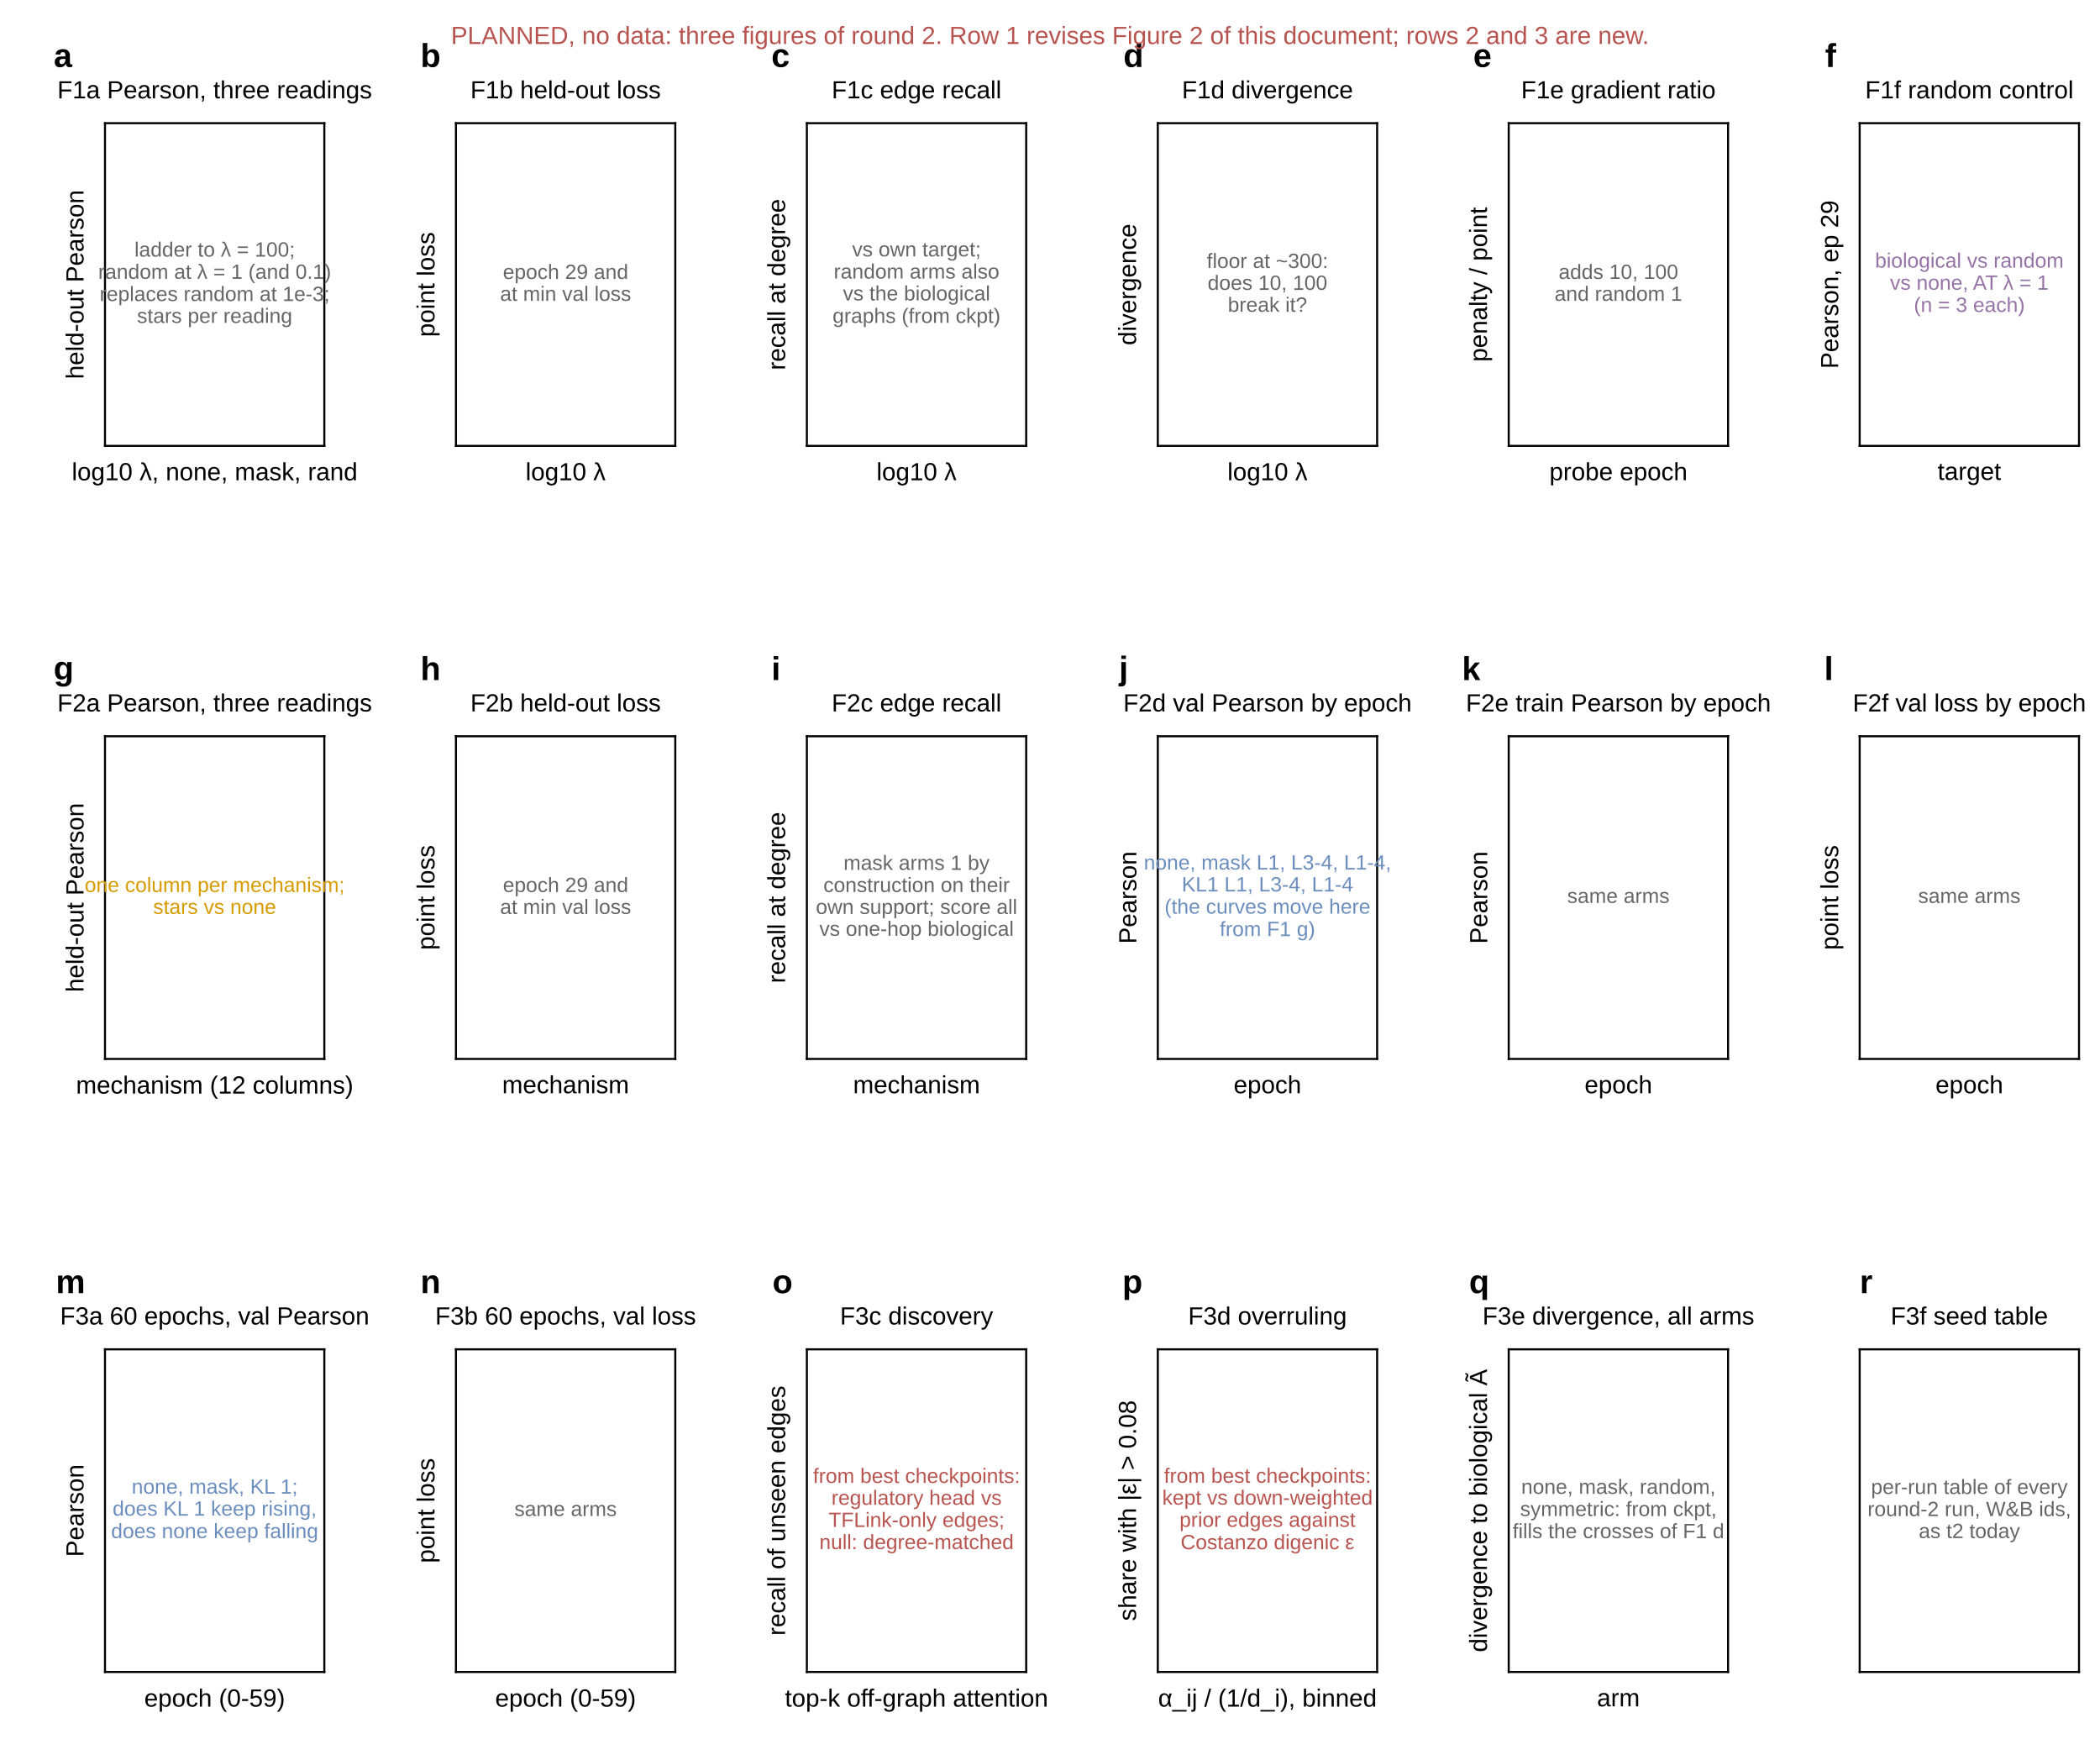
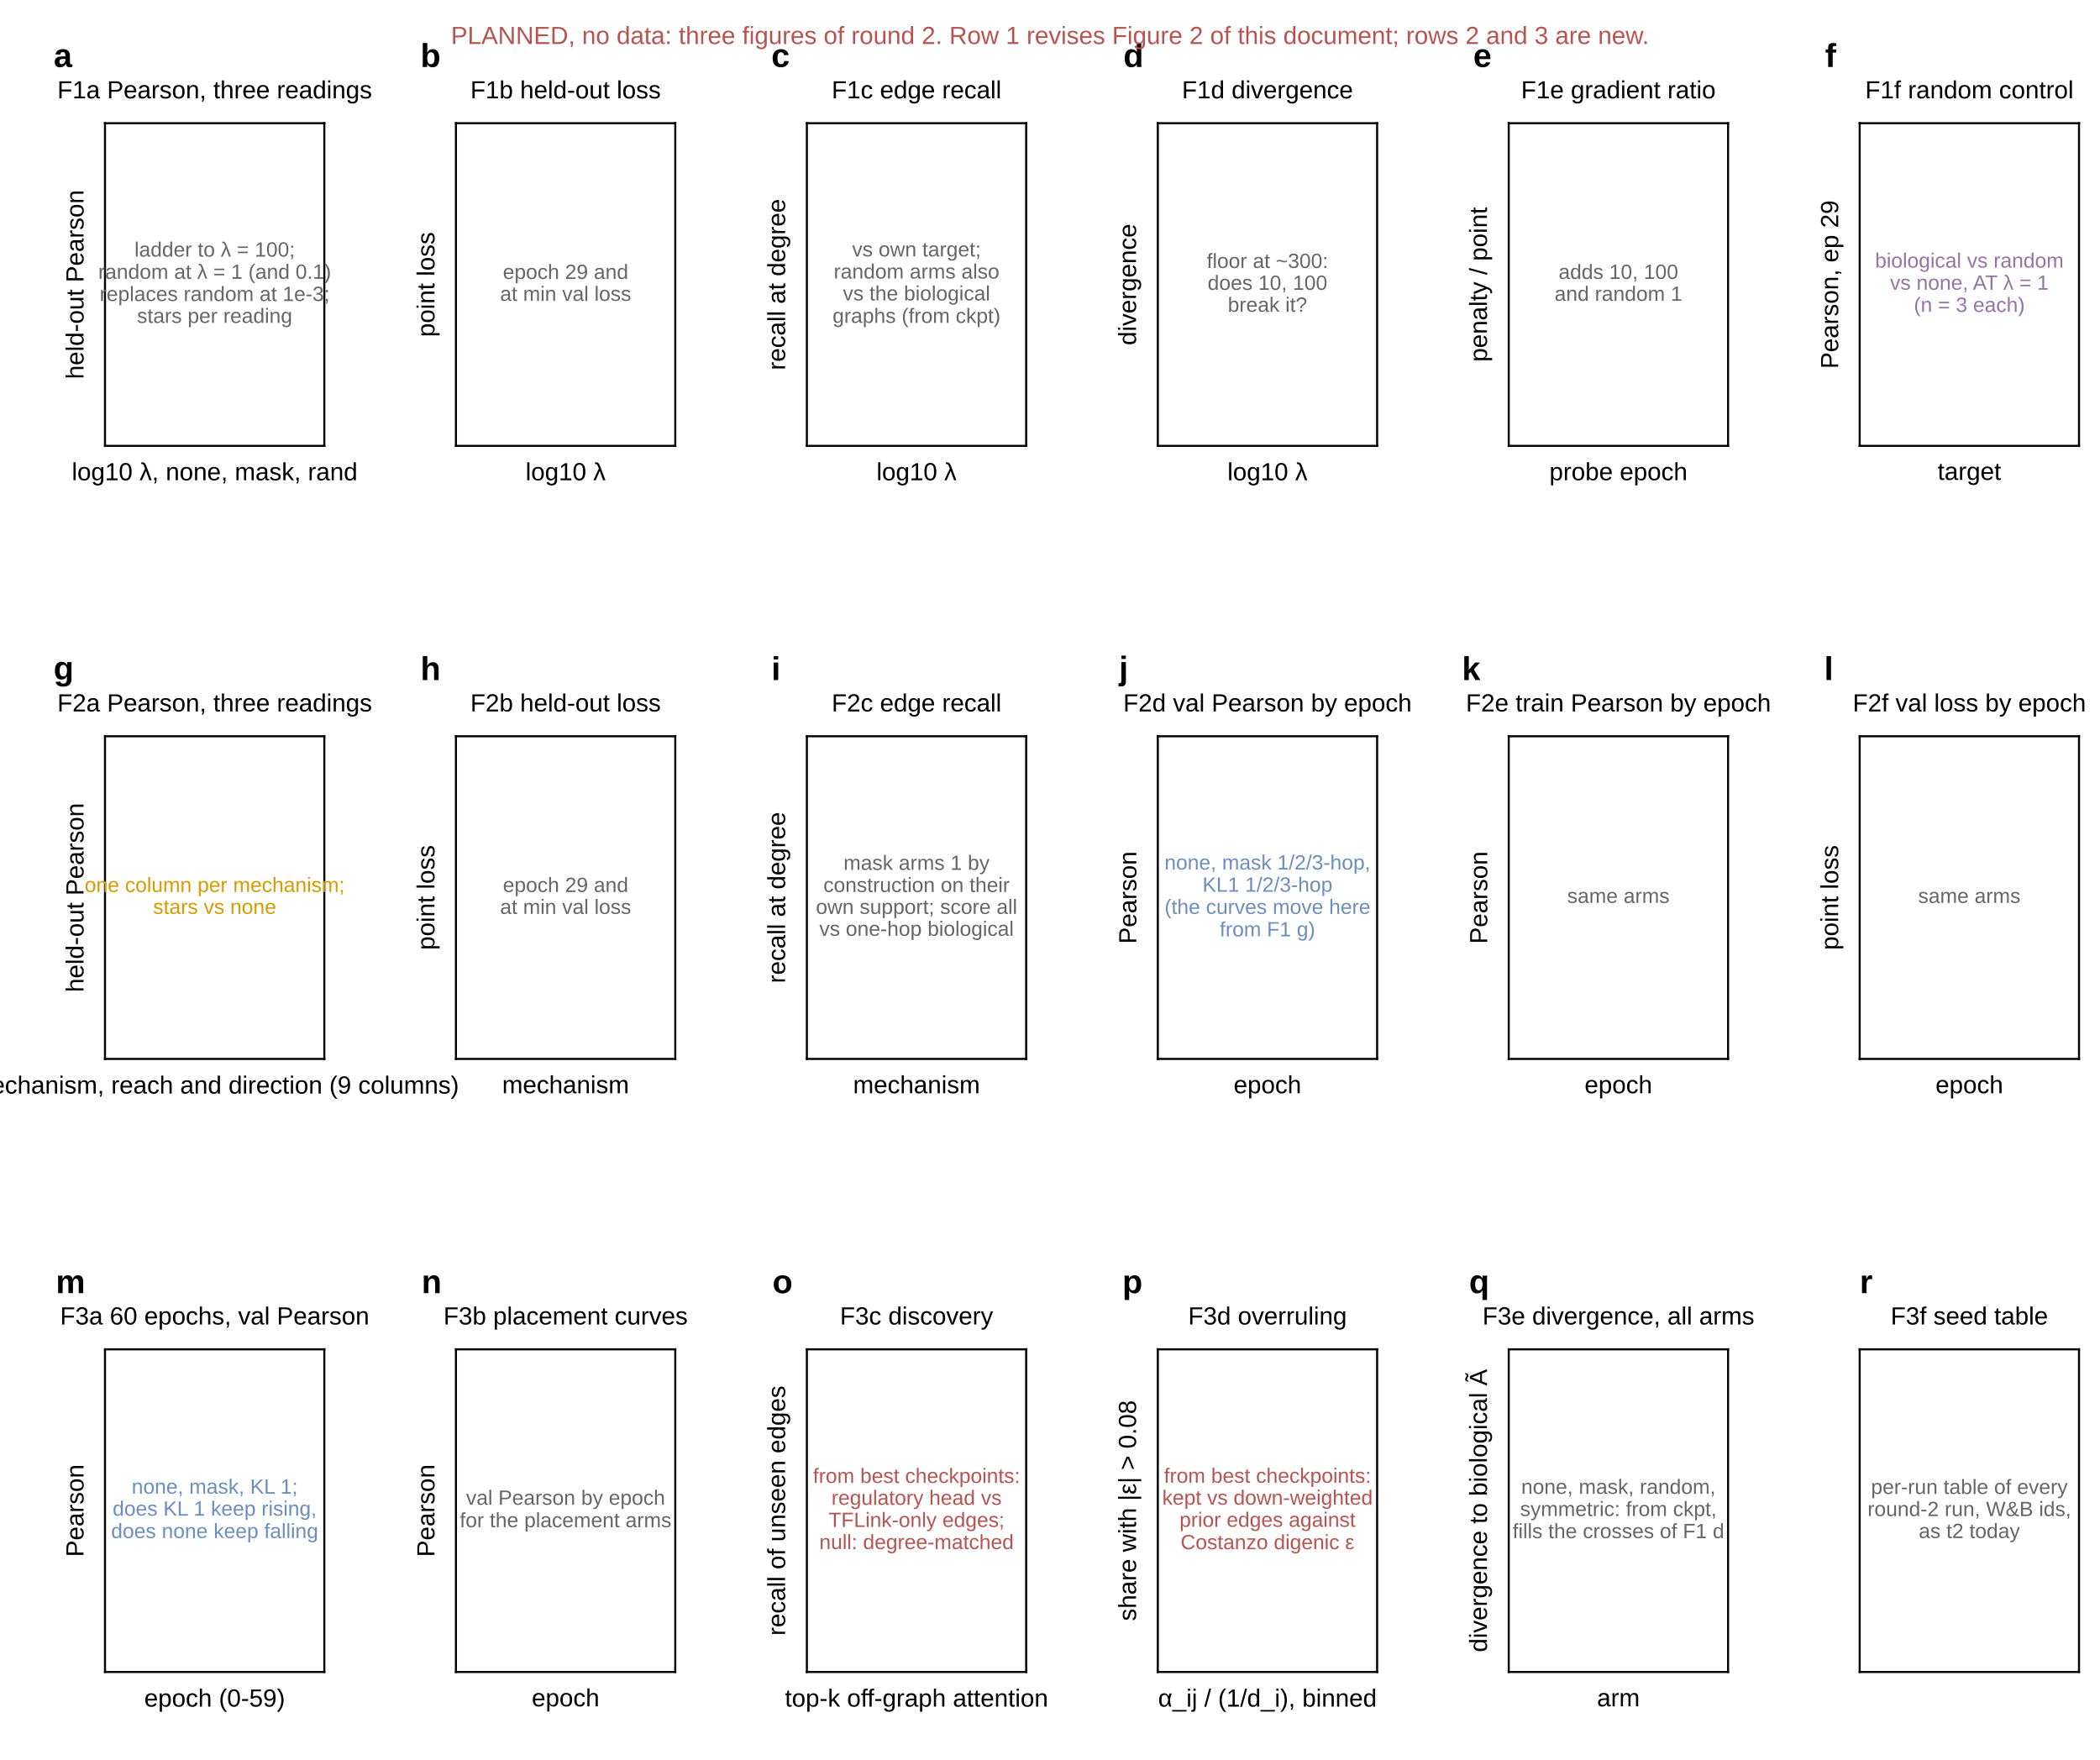
<svg xmlns="http://www.w3.org/2000/svg" width="704.724" height="590.551" viewBox="0 0 704.724 590.551" version="1.1">
  <g transform="scale(1.388889)">
    <defs>
      <style type="text/css">*{stroke-linejoin: round; stroke-linecap: butt}</style>
    </defs>
    <g id="figure_1">
      <g id="patch_1">
        <path d="M 0 425.197  L 507.402 425.197  L 507.402 0  L 0 0  z " style="fill: #ffffff" />
      </g>
      <g id="axes_1">
        <g id="patch_2">
          <path d="M 25.37 107.717  L 78.365 107.717  L 78.365 29.764  L 25.37 29.764  z " style="fill: #ffffff" />
        </g>
        <g id="matplotlib.axis_1">
          <g id="text_1">
            <text style="font-size: 6px; font-family: 'Arial'; text-anchor: middle" x="51.868" y="116.029" transform="rotate(-0 51.86772 116.029)">log10 λ, none, mask, rand</text>
          </g>
        </g>
        <g id="matplotlib.axis_2">
          <g id="text_2">
            <text style="font-size: 6px; font-family: 'Arial'; text-anchor: middle" x="20.178" y="68.74" transform="rotate(-90 20.17758 68.74016)">held-out Pearson</text>
          </g>
        </g>
        <g id="patch_3">
          <path d="M 25.37 107.717  L 25.37 29.764  " style="fill: none; stroke: #000000; stroke-width: 0.5; stroke-linejoin: miter; stroke-linecap: square" />
        </g>
        <g id="patch_4">
          <path d="M 78.365 107.717  L 78.365 29.764  " style="fill: none; stroke: #000000; stroke-width: 0.5; stroke-linejoin: miter; stroke-linecap: square" />
        </g>
        <g id="patch_5">
          <path d="M 25.37 107.717  L 78.365 107.717  " style="fill: none; stroke: #000000; stroke-width: 0.5; stroke-linejoin: miter; stroke-linecap: square" />
        </g>
        <g id="patch_6">
          <path d="M 25.37 29.764  L 78.365 29.764  " style="fill: none; stroke: #000000; stroke-width: 0.5; stroke-linejoin: miter; stroke-linecap: square" />
        </g>
        <g id="text_3">
          <text style="font-size: 5px; font-family: 'Arial'; fill: #666666" transform="translate(32.48061 61.99602)">ladder to λ = 100;</text>
          <text style="font-size: 5px; font-family: 'Arial'; fill: #666666" transform="translate(23.72904 67.35758)">random at λ = 1 (and 0.1)</text>
          <text style="font-size: 5px; font-family: 'Arial'; fill: #666666" transform="translate(24.07709 72.72242)">replaces random at 1e-3;</text>
          <text style="font-size: 5px; font-family: 'Arial'; fill: #666666" transform="translate(33.10951 78.01086)">stars per reading</text>
        </g>
        <g id="text_4">
          <g id="patch_7">
            <path d="M 12.028 18.724  L 18.396 18.724  L 18.396 9.499  L 12.028 9.499  z " style="fill: #ffffff" />
          </g>
          <text style="font-weight: 700; font-size: 8px; font-family: 'Arial'; text-anchor: start" x="12.988" y="16.185" transform="rotate(-0 12.98772 16.18503)">a</text>
        </g>
        <g id="text_5">
          <text style="font-size: 6px; font-family: 'Arial'; text-anchor: middle" x="51.868" y="23.764" transform="rotate(-0 51.86772 23.76378)">F1a  Pearson, three readings</text>
        </g>
      </g>
      <g id="axes_2">
        <g id="patch_8">
          <path d="M 110.163 107.717  L 163.158 107.717  L 163.158 29.764  L 110.163 29.764  z " style="fill: #ffffff" />
        </g>
        <g id="matplotlib.axis_3">
          <g id="text_6">
            <text style="font-size: 6px; font-family: 'Arial'; text-anchor: middle" x="136.66" y="116.029" transform="rotate(-0 136.6602 116.029)">log10 λ</text>
          </g>
        </g>
        <g id="matplotlib.axis_4">
          <g id="text_7">
            <text style="font-size: 6px; font-family: 'Arial'; text-anchor: middle" x="104.97" y="68.74" transform="rotate(-90 104.97 68.74016)">point loss</text>
          </g>
        </g>
        <g id="patch_9">
          <path d="M 110.163 107.717  L 110.163 29.764  " style="fill: none; stroke: #000000; stroke-width: 0.5; stroke-linejoin: miter; stroke-linecap: square" />
        </g>
        <g id="patch_10">
          <path d="M 163.158 107.717  L 163.158 29.764  " style="fill: none; stroke: #000000; stroke-width: 0.5; stroke-linejoin: miter; stroke-linecap: square" />
        </g>
        <g id="patch_11">
          <path d="M 110.163 107.717  L 163.158 107.717  " style="fill: none; stroke: #000000; stroke-width: 0.5; stroke-linejoin: miter; stroke-linecap: square" />
        </g>
        <g id="patch_12">
          <path d="M 110.163 29.764  L 163.158 29.764  " style="fill: none; stroke: #000000; stroke-width: 0.5; stroke-linejoin: miter; stroke-linecap: square" />
        </g>
        <g id="text_8">
          <text style="font-size: 5px; font-family: 'Arial'; fill: #666666" transform="translate(121.509 67.39594)">epoch 29 and</text>
          <text style="font-size: 5px; font-family: 'Arial'; fill: #666666" transform="translate(120.8223 72.68438)">at min val loss</text>
        </g>
        <g id="text_9">
          <g id="patch_13">
            <path d="M 100.624 18.724  L 107.43 18.724  L 107.43 9.499  L 100.624 9.499  z " style="fill: #ffffff" />
          </g>
          <text style="font-weight: 700; font-size: 8px; font-family: 'Arial'; text-anchor: start" x="101.584" y="16.185" transform="rotate(-0 101.5838 16.18503)">b</text>
        </g>
        <g id="text_10">
          <text style="font-size: 6px; font-family: 'Arial'; text-anchor: middle" x="136.66" y="23.764" transform="rotate(-0 136.6602 23.76378)">F1b  held-out loss</text>
        </g>
      </g>
      <g id="axes_3">
        <g id="patch_14">
          <path d="M 194.955 107.717  L 247.95 107.717  L 247.95 29.764  L 194.955 29.764  z " style="fill: #ffffff" />
        </g>
        <g id="matplotlib.axis_5">
          <g id="text_11">
            <text style="font-size: 6px; font-family: 'Arial'; text-anchor: middle" x="221.453" y="116.029" transform="rotate(-0 221.4526 116.029)">log10 λ</text>
          </g>
        </g>
        <g id="matplotlib.axis_6">
          <g id="text_12">
            <text style="font-size: 6px; font-family: 'Arial'; text-anchor: middle" x="189.692" y="68.74" transform="rotate(-90 189.6921 68.74016)">recall at degree</text>
          </g>
        </g>
        <g id="patch_15">
          <path d="M 194.955 107.717  L 194.955 29.764  " style="fill: none; stroke: #000000; stroke-width: 0.5; stroke-linejoin: miter; stroke-linecap: square" />
        </g>
        <g id="patch_16">
          <path d="M 247.95 107.717  L 247.95 29.764  " style="fill: none; stroke: #000000; stroke-width: 0.5; stroke-linejoin: miter; stroke-linecap: square" />
        </g>
        <g id="patch_17">
          <path d="M 194.955 107.717  L 247.95 107.717  " style="fill: none; stroke: #000000; stroke-width: 0.5; stroke-linejoin: miter; stroke-linecap: square" />
        </g>
        <g id="patch_18">
          <path d="M 194.955 29.764  L 247.95 29.764  " style="fill: none; stroke: #000000; stroke-width: 0.5; stroke-linejoin: miter; stroke-linecap: square" />
        </g>
        <g id="text_13">
          <text style="font-size: 5px; font-family: 'Arial'; fill: #666666" transform="translate(205.8909 61.94633)">vs own target;</text>
          <text style="font-size: 5px; font-family: 'Arial'; fill: #666666" transform="translate(201.4467 67.29336)">random arms also</text>
          <text style="font-size: 5px; font-family: 'Arial'; fill: #666666" transform="translate(203.6655 72.5818)">vs the biological</text>
          <text style="font-size: 5px; font-family: 'Arial'; fill: #666666" transform="translate(201.171 78.00195)">graphs (from ckpt)</text>
        </g>
        <g id="text_14">
          <g id="patch_19">
            <path d="M 185.416 18.724  L 191.785 18.724  L 191.785 9.499  L 185.416 9.499  z " style="fill: #ffffff" />
          </g>
          <text style="font-weight: 700; font-size: 8px; font-family: 'Arial'; text-anchor: start" x="186.376" y="16.185" transform="rotate(-0 186.3762 16.18503)">c</text>
        </g>
        <g id="text_15">
          <text style="font-size: 6px; font-family: 'Arial'; text-anchor: middle" x="221.453" y="23.764" transform="rotate(-0 221.4526 23.76378)">F1c  edge recall</text>
        </g>
      </g>
      <g id="axes_4">
        <g id="patch_20">
          <path d="M 279.747 107.717  L 332.743 107.717  L 332.743 29.764  L 279.747 29.764  z " style="fill: #ffffff" />
        </g>
        <g id="matplotlib.axis_7">
          <g id="text_16">
            <text style="font-size: 6px; font-family: 'Arial'; text-anchor: middle" x="306.245" y="116.029" transform="rotate(-0 306.245 116.029)">log10 λ</text>
          </g>
        </g>
        <g id="matplotlib.axis_8">
          <g id="text_17">
            <text style="font-size: 6px; font-family: 'Arial'; text-anchor: middle" x="274.485" y="68.74" transform="rotate(-90 274.4846 68.74016)">divergence</text>
          </g>
        </g>
        <g id="patch_21">
          <path d="M 279.747 107.717  L 279.747 29.764  " style="fill: none; stroke: #000000; stroke-width: 0.5; stroke-linejoin: miter; stroke-linecap: square" />
        </g>
        <g id="patch_22">
          <path d="M 332.743 107.717  L 332.743 29.764  " style="fill: none; stroke: #000000; stroke-width: 0.5; stroke-linejoin: miter; stroke-linecap: square" />
        </g>
        <g id="patch_23">
          <path d="M 279.747 107.717  L 332.743 107.717  " style="fill: none; stroke: #000000; stroke-width: 0.5; stroke-linejoin: miter; stroke-linecap: square" />
        </g>
        <g id="patch_24">
          <path d="M 279.747 29.764  L 332.743 29.764  " style="fill: none; stroke: #000000; stroke-width: 0.5; stroke-linejoin: miter; stroke-linecap: square" />
        </g>
        <g id="text_18">
          <text style="font-size: 5px; font-family: 'Arial'; fill: #666666" transform="translate(291.5829 64.7443)">floor at ~300:</text>
          <text style="font-size: 5px; font-family: 'Arial'; fill: #666666" transform="translate(291.7896 70.03274)">does 10, 100</text>
          <text style="font-size: 5px; font-family: 'Arial'; fill: #666666" transform="translate(296.6571 75.32117)">break it?</text>
        </g>
        <g id="text_19">
          <g id="patch_25">
            <path d="M 270.467 18.724  L 277.274 18.724  L 277.274 9.499  L 270.467 9.499  z " style="fill: #ffffff" />
          </g>
          <text style="font-weight: 700; font-size: 8px; font-family: 'Arial'; text-anchor: start" x="271.427" y="16.185" transform="rotate(-0 271.4274 16.18503)">d</text>
        </g>
        <g id="text_20">
          <text style="font-size: 6px; font-family: 'Arial'; text-anchor: middle" x="306.245" y="23.764" transform="rotate(-0 306.245 23.76378)">F1d  divergence</text>
        </g>
      </g>
      <g id="axes_5">
        <g id="patch_26">
          <path d="M 364.54 107.717  L 417.535 107.717  L 417.535 29.764  L 364.54 29.764  z " style="fill: #ffffff" />
        </g>
        <g id="matplotlib.axis_9">
          <g id="text_21">
            <text style="font-size: 6px; font-family: 'Arial'; text-anchor: middle" x="391.037" y="116.011" transform="rotate(-0 391.0375 116.0112)">probe epoch</text>
          </g>
        </g>
        <g id="matplotlib.axis_10">
          <g id="text_22">
            <text style="font-size: 6px; font-family: 'Arial'; text-anchor: middle" x="359.277" y="68.74" transform="rotate(-90 359.277 68.74016)">penalty / point</text>
          </g>
        </g>
        <g id="patch_27">
          <path d="M 364.54 107.717  L 364.54 29.764  " style="fill: none; stroke: #000000; stroke-width: 0.5; stroke-linejoin: miter; stroke-linecap: square" />
        </g>
        <g id="patch_28">
          <path d="M 417.535 107.717  L 417.535 29.764  " style="fill: none; stroke: #000000; stroke-width: 0.5; stroke-linejoin: miter; stroke-linecap: square" />
        </g>
        <g id="patch_29">
          <path d="M 364.54 107.717  L 417.535 107.717  " style="fill: none; stroke: #000000; stroke-width: 0.5; stroke-linejoin: miter; stroke-linecap: square" />
        </g>
        <g id="patch_30">
          <path d="M 364.54 29.764  L 417.535 29.764  " style="fill: none; stroke: #000000; stroke-width: 0.5; stroke-linejoin: miter; stroke-linecap: square" />
        </g>
        <g id="text_23">
          <text style="font-size: 5px; font-family: 'Arial'; fill: #666666" transform="translate(376.582 67.38852)">adds 10, 100</text>
          <text style="font-size: 5px; font-family: 'Arial'; fill: #666666" transform="translate(375.6117 72.67695)">and random 1</text>
        </g>
        <g id="text_24">
          <g id="patch_31">
            <path d="M 355.001 18.724  L 361.37 18.724  L 361.37 9.499  L 355.001 9.499  z " style="fill: #ffffff" />
          </g>
          <text style="font-weight: 700; font-size: 8px; font-family: 'Arial'; text-anchor: start" x="355.961" y="16.185" transform="rotate(-0 355.9611 16.18503)">e</text>
        </g>
        <g id="text_25">
          <text style="font-size: 6px; font-family: 'Arial'; text-anchor: middle" x="391.037" y="23.764" transform="rotate(-0 391.0375 23.76378)">F1e  gradient ratio</text>
        </g>
      </g>
      <g id="axes_6">
        <g id="patch_32">
          <path d="M 449.332 107.717  L 502.328 107.717  L 502.328 29.764  L 449.332 29.764  z " style="fill: #ffffff" />
        </g>
        <g id="matplotlib.axis_11">
          <g id="text_26">
            <text style="font-size: 6px; font-family: 'Arial'; text-anchor: middle" x="475.83" y="115.941" transform="rotate(-0 475.8299 115.9409)">target</text>
          </g>
        </g>
        <g id="matplotlib.axis_12">
          <g id="text_27">
            <text style="font-size: 6px; font-family: 'Arial'; text-anchor: middle" x="444.14" y="68.74" transform="rotate(-90 444.1398 68.74016)">Pearson, ep 29</text>
          </g>
        </g>
        <g id="patch_33">
          <path d="M 449.332 107.717  L 449.332 29.764  " style="fill: none; stroke: #000000; stroke-width: 0.5; stroke-linejoin: miter; stroke-linecap: square" />
        </g>
        <g id="patch_34">
          <path d="M 502.328 107.717  L 502.328 29.764  " style="fill: none; stroke: #000000; stroke-width: 0.5; stroke-linejoin: miter; stroke-linecap: square" />
        </g>
        <g id="patch_35">
          <path d="M 449.332 107.717  L 502.328 107.717  " style="fill: none; stroke: #000000; stroke-width: 0.5; stroke-linejoin: miter; stroke-linecap: square" />
        </g>
        <g id="patch_36">
          <path d="M 449.332 29.764  L 502.328 29.764  " style="fill: none; stroke: #000000; stroke-width: 0.5; stroke-linejoin: miter; stroke-linecap: square" />
        </g>
        <g id="text_28">
          <text style="font-size: 5px; font-family: 'Arial'; fill: #9673a6" transform="translate(453.042 64.64914)">biological vs random</text>
          <text style="font-size: 5px; font-family: 'Arial'; fill: #9673a6" transform="translate(456.6725 69.99617)">vs none, AT λ = 1</text>
          <text style="font-size: 5px; font-family: 'Arial'; fill: #9673a6" transform="translate(462.4202 75.35774)">(n = 3 each)</text>
        </g>
        <g id="text_29">
          <g id="patch_37">
            <path d="M 440.007 18.724  L 444.591 18.724  L 444.591 9.499  L 440.007 9.499  z " style="fill: #ffffff" />
          </g>
          <text style="font-weight: 700; font-size: 8px; font-family: 'Arial'; text-anchor: start" x="440.967" y="16.185" transform="rotate(-0 440.9673 16.18503)">f</text>
        </g>
        <g id="text_30">
          <text style="font-size: 6px; font-family: 'Arial'; text-anchor: middle" x="475.83" y="23.764" transform="rotate(-0 475.8299 23.76378)">F1f  random control</text>
        </g>
      </g>
      <g id="axes_7">
        <g id="patch_38">
          <path d="M 25.37 255.827  L 78.365 255.827  L 78.365 177.874  L 25.37 177.874  z " style="fill: #ffffff" />
        </g>
        <g id="matplotlib.axis_13">
          <g id="text_31">
-             <text style="font-size: 6px; font-family: 'Arial'; text-anchor: middle" x="51.868" y="264.195" transform="rotate(-0 51.86772 264.1946)">mechanism (12 columns)</text>
+             <text style="font-size: 6px; font-family: 'Arial'; text-anchor: middle" x="51.868" y="264.195" transform="rotate(-0 51.86772 264.1946)">mechanism, reach and direction (9 columns)</text>
          </g>
        </g>
        <g id="matplotlib.axis_14">
          <g id="text_32">
            <text style="font-size: 6px; font-family: 'Arial'; text-anchor: middle" x="20.178" y="216.85" transform="rotate(-90 20.17758 216.8504)">held-out Pearson</text>
          </g>
        </g>
        <g id="patch_39">
          <path d="M 25.37 255.827  L 25.37 177.874  " style="fill: none; stroke: #000000; stroke-width: 0.5; stroke-linejoin: miter; stroke-linecap: square" />
        </g>
        <g id="patch_40">
          <path d="M 78.365 255.827  L 78.365 177.874  " style="fill: none; stroke: #000000; stroke-width: 0.5; stroke-linejoin: miter; stroke-linecap: square" />
        </g>
        <g id="patch_41">
          <path d="M 25.37 255.827  L 78.365 255.827  " style="fill: none; stroke: #000000; stroke-width: 0.5; stroke-linejoin: miter; stroke-linecap: square" />
        </g>
        <g id="patch_42">
          <path d="M 25.37 177.874  L 78.365 177.874  " style="fill: none; stroke: #000000; stroke-width: 0.5; stroke-linejoin: miter; stroke-linecap: square" />
        </g>
        <g id="text_33">
          <text style="font-size: 5px; font-family: 'Arial'; fill: #d79b00" transform="translate(20.46615 215.4988)">one column per mechanism;</text>
          <text style="font-size: 5px; font-family: 'Arial'; fill: #d79b00" transform="translate(37.00053 220.7872)">stars vs none</text>
        </g>
        <g id="text_34">
          <g id="patch_43">
            <path d="M 11.983 166.834  L 18.789 166.834  L 18.789 157.609  L 11.983 157.609  z " style="fill: #ffffff" />
          </g>
          <text style="font-weight: 700; font-size: 8px; font-family: 'Arial'; text-anchor: start" x="12.943" y="164.19" transform="rotate(-0 12.94272 164.1903)">g</text>
        </g>
        <g id="text_35">
          <text style="font-size: 6px; font-family: 'Arial'; text-anchor: middle" x="51.868" y="171.874" transform="rotate(-0 51.86772 171.874)">F2a  Pearson, three readings</text>
        </g>
      </g>
      <g id="axes_8">
        <g id="patch_44">
          <path d="M 110.163 255.827  L 163.158 255.827  L 163.158 177.874  L 110.163 177.874  z " style="fill: #ffffff" />
        </g>
        <g id="matplotlib.axis_15">
          <g id="text_36">
            <text style="font-size: 6px; font-family: 'Arial'; text-anchor: middle" x="136.66" y="264.121" transform="rotate(-0 136.6602 264.1215)">mechanism</text>
          </g>
        </g>
        <g id="matplotlib.axis_16">
          <g id="text_37">
            <text style="font-size: 6px; font-family: 'Arial'; text-anchor: middle" x="104.97" y="216.85" transform="rotate(-90 104.97 216.8504)">point loss</text>
          </g>
        </g>
        <g id="patch_45">
          <path d="M 110.163 255.827  L 110.163 177.874  " style="fill: none; stroke: #000000; stroke-width: 0.5; stroke-linejoin: miter; stroke-linecap: square" />
        </g>
        <g id="patch_46">
          <path d="M 163.158 255.827  L 163.158 177.874  " style="fill: none; stroke: #000000; stroke-width: 0.5; stroke-linejoin: miter; stroke-linecap: square" />
        </g>
        <g id="patch_47">
          <path d="M 110.163 255.827  L 163.158 255.827  " style="fill: none; stroke: #000000; stroke-width: 0.5; stroke-linejoin: miter; stroke-linecap: square" />
        </g>
        <g id="patch_48">
          <path d="M 110.163 177.874  L 163.158 177.874  " style="fill: none; stroke: #000000; stroke-width: 0.5; stroke-linejoin: miter; stroke-linecap: square" />
        </g>
        <g id="text_38">
          <text style="font-size: 5px; font-family: 'Arial'; fill: #666666" transform="translate(121.509 215.5062)">epoch 29 and</text>
          <text style="font-size: 5px; font-family: 'Arial'; fill: #666666" transform="translate(120.8223 220.7946)">at min val loss</text>
        </g>
        <g id="text_39">
          <g id="patch_49">
            <path d="M 100.624 166.834  L 107.43 166.834  L 107.43 157.609  L 100.624 157.609  z " style="fill: #ffffff" />
          </g>
          <text style="font-weight: 700; font-size: 8px; font-family: 'Arial'; text-anchor: start" x="101.584" y="164.295" transform="rotate(-0 101.5838 164.2953)">h</text>
        </g>
        <g id="text_40">
          <text style="font-size: 6px; font-family: 'Arial'; text-anchor: middle" x="136.66" y="171.874" transform="rotate(-0 136.6602 171.874)">F2b  held-out loss</text>
        </g>
      </g>
      <g id="axes_9">
        <g id="patch_50">
          <path d="M 194.955 255.827  L 247.95 255.827  L 247.95 177.874  L 194.955 177.874  z " style="fill: #ffffff" />
        </g>
        <g id="matplotlib.axis_17">
          <g id="text_41">
            <text style="font-size: 6px; font-family: 'Arial'; text-anchor: middle" x="221.453" y="264.121" transform="rotate(-0 221.4526 264.1215)">mechanism</text>
          </g>
        </g>
        <g id="matplotlib.axis_18">
          <g id="text_42">
            <text style="font-size: 6px; font-family: 'Arial'; text-anchor: middle" x="189.692" y="216.85" transform="rotate(-90 189.6921 216.8504)">recall at degree</text>
          </g>
        </g>
        <g id="patch_51">
          <path d="M 194.955 255.827  L 194.955 177.874  " style="fill: none; stroke: #000000; stroke-width: 0.5; stroke-linejoin: miter; stroke-linecap: square" />
        </g>
        <g id="patch_52">
          <path d="M 247.95 255.827  L 247.95 177.874  " style="fill: none; stroke: #000000; stroke-width: 0.5; stroke-linejoin: miter; stroke-linecap: square" />
        </g>
        <g id="patch_53">
          <path d="M 194.955 255.827  L 247.95 255.827  " style="fill: none; stroke: #000000; stroke-width: 0.5; stroke-linejoin: miter; stroke-linecap: square" />
        </g>
        <g id="patch_54">
          <path d="M 194.955 177.874  L 247.95 177.874  " style="fill: none; stroke: #000000; stroke-width: 0.5; stroke-linejoin: miter; stroke-linecap: square" />
        </g>
        <g id="text_43">
          <text style="font-size: 5px; font-family: 'Arial'; fill: #666666" transform="translate(203.8108 210.1591)">mask arms 1 by</text>
          <text style="font-size: 5px; font-family: 'Arial'; fill: #666666" transform="translate(198.9421 215.5062)">construction on their</text>
          <text style="font-size: 5px; font-family: 'Arial'; fill: #666666" transform="translate(197.1366 220.7946)">own support; score all</text>
          <text style="font-size: 5px; font-family: 'Arial'; fill: #666666" transform="translate(197.9667 226.083)">vs one-hop biological</text>
        </g>
        <g id="text_44">
          <g id="patch_55">
            <path d="M 185.416 166.834  L 189.559 166.834  L 189.559 157.609  L 185.416 157.609  z " style="fill: #ffffff" />
          </g>
          <text style="font-weight: 700; font-size: 8px; font-family: 'Arial'; text-anchor: start" x="186.376" y="164.295" transform="rotate(-0 186.3762 164.2953)">i</text>
        </g>
        <g id="text_45">
          <text style="font-size: 6px; font-family: 'Arial'; text-anchor: middle" x="221.453" y="171.874" transform="rotate(-0 221.4526 171.874)">F2c  edge recall</text>
        </g>
      </g>
      <g id="axes_10">
        <g id="patch_56">
          <path d="M 279.747 255.827  L 332.743 255.827  L 332.743 177.874  L 279.747 177.874  z " style="fill: #ffffff" />
        </g>
        <g id="matplotlib.axis_19">
          <g id="text_46">
            <text style="font-size: 6px; font-family: 'Arial'; text-anchor: middle" x="306.245" y="264.121" transform="rotate(-0 306.245 264.1215)">epoch</text>
          </g>
        </g>
        <g id="matplotlib.axis_20">
          <g id="text_47">
            <text style="font-size: 6px; font-family: 'Arial'; text-anchor: middle" x="274.555" y="216.85" transform="rotate(-90 274.5549 216.8504)">Pearson</text>
          </g>
        </g>
        <g id="patch_57">
          <path d="M 279.747 255.827  L 279.747 177.874  " style="fill: none; stroke: #000000; stroke-width: 0.5; stroke-linejoin: miter; stroke-linecap: square" />
        </g>
        <g id="patch_58">
          <path d="M 332.743 255.827  L 332.743 177.874  " style="fill: none; stroke: #000000; stroke-width: 0.5; stroke-linejoin: miter; stroke-linecap: square" />
        </g>
        <g id="patch_59">
          <path d="M 279.747 255.827  L 332.743 255.827  " style="fill: none; stroke: #000000; stroke-width: 0.5; stroke-linejoin: miter; stroke-linecap: square" />
        </g>
        <g id="patch_60">
          <path d="M 279.747 177.874  L 332.743 177.874  " style="fill: none; stroke: #000000; stroke-width: 0.5; stroke-linejoin: miter; stroke-linecap: square" />
        </g>
        <g id="text_48">
-           <text style="font-size: 5px; font-family: 'Arial'; fill: #6c8ebf" transform="translate(276.3685 210.0786)">none, mask L1, L3-4, L1-4,</text>
-           <text style="font-size: 5px; font-family: 'Arial'; fill: #6c8ebf" transform="translate(285.5376 215.367)">KL1 L1, L3-4, L1-4</text>
-           <text style="font-size: 5px; font-family: 'Arial'; fill: #6c8ebf" transform="translate(281.3751 220.7286)">(the curves move here</text>
-           <text style="font-size: 5px; font-family: 'Arial'; fill: #6c8ebf" transform="translate(294.7165 226.1488)">from F1 g)</text>
+           <text style="font-size: 5px; font-family: 'Arial'; fill: #6c8ebf" transform="translate(281.3704 210.0725)">none, mask 1/2/3-hop,</text>
+           <text style="font-size: 5px; font-family: 'Arial'; fill: #6c8ebf" transform="translate(290.5396 215.4341)">KL1 1/2/3-hop</text>
+           <text style="font-size: 5px; font-family: 'Arial'; fill: #6c8ebf" transform="translate(281.3751 220.7956)">(the curves move here</text>
+           <text style="font-size: 5px; font-family: 'Arial'; fill: #6c8ebf" transform="translate(294.7165 226.2158)">from F1 g)</text>
        </g>
        <g id="text_49">
          <g id="patch_61">
            <path d="M 269.42 166.834  L 273.563 166.834  L 273.563 157.504  L 269.42 157.504  z " style="fill: #ffffff" />
          </g>
          <text style="font-weight: 700; font-size: 8px; font-family: 'Arial'; text-anchor: start" x="270.38" y="164.19" transform="rotate(-0 270.38 164.1903)">j</text>
        </g>
        <g id="text_50">
          <text style="font-size: 6px; font-family: 'Arial'; text-anchor: middle" x="306.245" y="171.874" transform="rotate(-0 306.245 171.874)">F2d  val Pearson by epoch</text>
        </g>
      </g>
      <g id="axes_11">
        <g id="patch_62">
          <path d="M 364.54 255.827  L 417.535 255.827  L 417.535 177.874  L 364.54 177.874  z " style="fill: #ffffff" />
        </g>
        <g id="matplotlib.axis_21">
          <g id="text_51">
            <text style="font-size: 6px; font-family: 'Arial'; text-anchor: middle" x="391.037" y="264.121" transform="rotate(-0 391.0375 264.1215)">epoch</text>
          </g>
        </g>
        <g id="matplotlib.axis_22">
          <g id="text_52">
            <text style="font-size: 6px; font-family: 'Arial'; text-anchor: middle" x="359.347" y="216.85" transform="rotate(-90 359.3473 216.8504)">Pearson</text>
          </g>
        </g>
        <g id="patch_63">
          <path d="M 364.54 255.827  L 364.54 177.874  " style="fill: none; stroke: #000000; stroke-width: 0.5; stroke-linejoin: miter; stroke-linecap: square" />
        </g>
        <g id="patch_64">
          <path d="M 417.535 255.827  L 417.535 177.874  " style="fill: none; stroke: #000000; stroke-width: 0.5; stroke-linejoin: miter; stroke-linecap: square" />
        </g>
        <g id="patch_65">
          <path d="M 364.54 255.827  L 417.535 255.827  " style="fill: none; stroke: #000000; stroke-width: 0.5; stroke-linejoin: miter; stroke-linecap: square" />
        </g>
        <g id="patch_66">
          <path d="M 364.54 177.874  L 417.535 177.874  " style="fill: none; stroke: #000000; stroke-width: 0.5; stroke-linejoin: miter; stroke-linecap: square" />
        </g>
        <g id="text_53">
          <text style="font-size: 5px; font-family: 'Arial'; text-anchor: middle; fill: #666666" x="391.037" y="218.143" transform="rotate(-0 391.0375 218.143)">same arms</text>
        </g>
        <g id="text_54">
          <g id="patch_67">
            <path d="M 352.277 166.834  L 358.646 166.834  L 358.646 157.609  L 352.277 157.609  z " style="fill: #ffffff" />
          </g>
          <text style="font-weight: 700; font-size: 8px; font-family: 'Arial'; text-anchor: start" x="353.237" y="164.295" transform="rotate(-0 353.2375 164.2953)">k</text>
        </g>
        <g id="text_55">
          <text style="font-size: 6px; font-family: 'Arial'; text-anchor: middle" x="391.037" y="171.874" transform="rotate(-0 391.0375 171.874)">F2e  train Pearson by epoch</text>
        </g>
      </g>
      <g id="axes_12">
        <g id="patch_68">
          <path d="M 449.332 255.827  L 502.328 255.827  L 502.328 177.874  L 449.332 177.874  z " style="fill: #ffffff" />
        </g>
        <g id="matplotlib.axis_23">
          <g id="text_56">
            <text style="font-size: 6px; font-family: 'Arial'; text-anchor: middle" x="475.83" y="264.121" transform="rotate(-0 475.8299 264.1215)">epoch</text>
          </g>
        </g>
        <g id="matplotlib.axis_24">
          <g id="text_57">
            <text style="font-size: 6px; font-family: 'Arial'; text-anchor: middle" x="444.14" y="216.85" transform="rotate(-90 444.1398 216.8504)">point loss</text>
          </g>
        </g>
        <g id="patch_69">
          <path d="M 449.332 255.827  L 449.332 177.874  " style="fill: none; stroke: #000000; stroke-width: 0.5; stroke-linejoin: miter; stroke-linecap: square" />
        </g>
        <g id="patch_70">
          <path d="M 502.328 255.827  L 502.328 177.874  " style="fill: none; stroke: #000000; stroke-width: 0.5; stroke-linejoin: miter; stroke-linecap: square" />
        </g>
        <g id="patch_71">
          <path d="M 449.332 255.827  L 502.328 255.827  " style="fill: none; stroke: #000000; stroke-width: 0.5; stroke-linejoin: miter; stroke-linecap: square" />
        </g>
        <g id="patch_72">
          <path d="M 449.332 177.874  L 502.328 177.874  " style="fill: none; stroke: #000000; stroke-width: 0.5; stroke-linejoin: miter; stroke-linecap: square" />
        </g>
        <g id="text_58">
          <text style="font-size: 5px; font-family: 'Arial'; text-anchor: middle; fill: #666666" x="475.83" y="218.143" transform="rotate(-0 475.8299 218.143)">same arms</text>
        </g>
        <g id="text_59">
          <g id="patch_73">
            <path d="M 439.794 166.834  L 443.936 166.834  L 443.936 157.609  L 439.794 157.609  z " style="fill: #ffffff" />
          </g>
          <text style="font-weight: 700; font-size: 8px; font-family: 'Arial'; text-anchor: start" x="440.754" y="164.295" transform="rotate(-0 440.7535 164.2953)">l</text>
        </g>
        <g id="text_60">
          <text style="font-size: 6px; font-family: 'Arial'; text-anchor: middle" x="475.83" y="171.874" transform="rotate(-0 475.8299 171.874)">F2f  val loss by epoch</text>
        </g>
      </g>
      <g id="axes_13">
        <g id="patch_74">
          <path d="M 25.37 403.937  L 78.365 403.937  L 78.365 325.984  L 25.37 325.984  z " style="fill: #ffffff" />
        </g>
        <g id="matplotlib.axis_25">
          <g id="text_61">
            <text style="font-size: 6px; font-family: 'Arial'; text-anchor: middle" x="51.868" y="412.305" transform="rotate(-0 51.86772 412.3048)">epoch (0-59)</text>
          </g>
        </g>
        <g id="matplotlib.axis_26">
          <g id="text_62">
            <text style="font-size: 6px; font-family: 'Arial'; text-anchor: middle" x="20.178" y="364.961" transform="rotate(-90 20.17758 364.9606)">Pearson</text>
          </g>
        </g>
        <g id="patch_75">
          <path d="M 25.37 403.937  L 25.37 325.984  " style="fill: none; stroke: #000000; stroke-width: 0.5; stroke-linejoin: miter; stroke-linecap: square" />
        </g>
        <g id="patch_76">
          <path d="M 78.365 403.937  L 78.365 325.984  " style="fill: none; stroke: #000000; stroke-width: 0.5; stroke-linejoin: miter; stroke-linecap: square" />
        </g>
        <g id="patch_77">
          <path d="M 25.37 403.937  L 78.365 403.937  " style="fill: none; stroke: #000000; stroke-width: 0.5; stroke-linejoin: miter; stroke-linecap: square" />
        </g>
        <g id="patch_78">
          <path d="M 25.37 325.984  L 78.365 325.984  " style="fill: none; stroke: #000000; stroke-width: 0.5; stroke-linejoin: miter; stroke-linecap: square" />
        </g>
        <g id="text_63">
          <text style="font-size: 5px; font-family: 'Arial'; fill: #6c8ebf" transform="translate(31.81264 360.8607)">none, mask, KL 1;</text>
          <text style="font-size: 5px; font-family: 'Arial'; fill: #6c8ebf" transform="translate(27.22553 366.167)">does KL 1 keep rising,</text>
          <text style="font-size: 5px; font-family: 'Arial'; fill: #6c8ebf" transform="translate(26.85014 371.5871)">does none keep falling</text>
        </g>
        <g id="text_64">
          <g id="patch_79">
            <path d="M 12.523 314.944  L 21.556 314.944  L 21.556 305.719  L 12.523 305.719  z " style="fill: #ffffff" />
          </g>
          <text style="font-weight: 700; font-size: 8px; font-family: 'Arial'; text-anchor: start" x="13.483" y="312.406" transform="rotate(-0 13.48272 312.4055)">m</text>
        </g>
        <g id="text_65">
          <text style="font-size: 6px; font-family: 'Arial'; text-anchor: middle" x="51.868" y="319.984" transform="rotate(-0 51.86772 319.9843)">F3a  60 epochs, val Pearson</text>
        </g>
      </g>
      <g id="axes_14">
        <g id="patch_80">
          <path d="M 110.163 403.937  L 163.158 403.937  L 163.158 325.984  L 110.163 325.984  z " style="fill: #ffffff" />
        </g>
        <g id="matplotlib.axis_27">
          <g id="text_66">
-             <text style="font-size: 6px; font-family: 'Arial'; text-anchor: middle" x="136.66" y="412.305" transform="rotate(-0 136.6602 412.3048)">epoch (0-59)</text>
+             <text style="font-size: 6px; font-family: 'Arial'; text-anchor: middle" x="136.66" y="412.232" transform="rotate(-0 136.6602 412.2317)">epoch</text>
          </g>
        </g>
        <g id="matplotlib.axis_28">
          <g id="text_67">
-             <text style="font-size: 6px; font-family: 'Arial'; text-anchor: middle" x="104.97" y="364.961" transform="rotate(-90 104.97 364.9606)">point loss</text>
+             <text style="font-size: 6px; font-family: 'Arial'; text-anchor: middle" x="104.97" y="364.961" transform="rotate(-90 104.97 364.9606)">Pearson</text>
          </g>
        </g>
        <g id="patch_81">
          <path d="M 110.163 403.937  L 110.163 325.984  " style="fill: none; stroke: #000000; stroke-width: 0.5; stroke-linejoin: miter; stroke-linecap: square" />
        </g>
        <g id="patch_82">
          <path d="M 163.158 403.937  L 163.158 325.984  " style="fill: none; stroke: #000000; stroke-width: 0.5; stroke-linejoin: miter; stroke-linecap: square" />
        </g>
        <g id="patch_83">
          <path d="M 110.163 403.937  L 163.158 403.937  " style="fill: none; stroke: #000000; stroke-width: 0.5; stroke-linejoin: miter; stroke-linecap: square" />
        </g>
        <g id="patch_84">
          <path d="M 110.163 325.984  L 163.158 325.984  " style="fill: none; stroke: #000000; stroke-width: 0.5; stroke-linejoin: miter; stroke-linecap: square" />
        </g>
        <g id="text_68">
-           <text style="font-size: 5px; font-family: 'Arial'; text-anchor: middle; fill: #666666" x="136.66" y="366.253" transform="rotate(-0 136.6602 366.2532)">same arms</text>
+           <text style="font-size: 5px; font-family: 'Arial'; fill: #666666" transform="translate(112.6188 363.5431)">val Pearson by epoch</text>
+           <text style="font-size: 5px; font-family: 'Arial'; fill: #666666" transform="translate(111.0957 368.9633)">for the placement arms</text>
        </g>
        <g id="text_69">
          <g id="patch_85">
-             <path d="M 100.624 314.944  L 107.43 314.944  L 107.43 305.719  L 100.624 305.719  z " style="fill: #ffffff" />
-           </g>
-           <text style="font-weight: 700; font-size: 8px; font-family: 'Arial'; text-anchor: start" x="101.584" y="312.406" transform="rotate(-0 101.5838 312.4055)">n</text>
+             <path d="M 100.883 314.944  L 107.689 314.944  L 107.689 305.719  L 100.883 305.719  z " style="fill: #ffffff" />
+           </g>
+           <text style="font-weight: 700; font-size: 8px; font-family: 'Arial'; text-anchor: start" x="101.843" y="312.406" transform="rotate(-0 101.8425 312.4055)">n</text>
        </g>
        <g id="text_70">
-           <text style="font-size: 6px; font-family: 'Arial'; text-anchor: middle" x="136.66" y="319.984" transform="rotate(-0 136.6602 319.9843)">F3b  60 epochs, val loss</text>
+           <text style="font-size: 6px; font-family: 'Arial'; text-anchor: middle" x="136.66" y="319.984" transform="rotate(-0 136.6602 319.9843)">F3b  placement curves</text>
        </g>
      </g>
      <g id="axes_15">
        <g id="patch_86">
          <path d="M 194.955 403.937  L 247.95 403.937  L 247.95 325.984  L 194.955 325.984  z " style="fill: #ffffff" />
        </g>
        <g id="matplotlib.axis_29">
          <g id="text_71">
            <text style="font-size: 6px; font-family: 'Arial'; text-anchor: middle" x="221.453" y="412.305" transform="rotate(-0 221.4526 412.3048)">top-k off-graph attention</text>
          </g>
        </g>
        <g id="matplotlib.axis_30">
          <g id="text_72">
            <text style="font-size: 6px; font-family: 'Arial'; text-anchor: middle" x="189.692" y="364.961" transform="rotate(-90 189.6921 364.9606)">recall of unseen edges</text>
          </g>
        </g>
        <g id="patch_87">
          <path d="M 194.955 403.937  L 194.955 325.984  " style="fill: none; stroke: #000000; stroke-width: 0.5; stroke-linejoin: miter; stroke-linecap: square" />
        </g>
        <g id="patch_88">
          <path d="M 247.95 403.937  L 247.95 325.984  " style="fill: none; stroke: #000000; stroke-width: 0.5; stroke-linejoin: miter; stroke-linecap: square" />
        </g>
        <g id="patch_89">
          <path d="M 194.955 403.937  L 247.95 403.937  " style="fill: none; stroke: #000000; stroke-width: 0.5; stroke-linejoin: miter; stroke-linecap: square" />
        </g>
        <g id="patch_90">
          <path d="M 194.955 325.984  L 247.95 325.984  " style="fill: none; stroke: #000000; stroke-width: 0.5; stroke-linejoin: miter; stroke-linecap: square" />
        </g>
        <g id="text_73">
          <text style="font-size: 5px; font-family: 'Arial'; fill: #b85450" transform="translate(196.4432 358.2631)">from best checkpoints:</text>
          <text style="font-size: 5px; font-family: 'Arial'; fill: #b85450" transform="translate(200.8866 363.5516)">regulatory head vs</text>
          <text style="font-size: 5px; font-family: 'Arial'; fill: #b85450" transform="translate(200.1944 368.8986)">TFLink-only edges;</text>
          <text style="font-size: 5px; font-family: 'Arial'; fill: #b85450" transform="translate(197.9682 374.2456)">null: degree-matched</text>
        </g>
        <g id="text_74">
          <g id="patch_91">
            <path d="M 185.675 314.944  L 192.481 314.944  L 192.481 305.719  L 185.675 305.719  z " style="fill: #ffffff" />
          </g>
          <text style="font-weight: 700; font-size: 8px; font-family: 'Arial'; text-anchor: start" x="186.635" y="312.406" transform="rotate(-0 186.635 312.4055)">o</text>
        </g>
        <g id="text_75">
          <text style="font-size: 6px; font-family: 'Arial'; text-anchor: middle" x="221.453" y="319.984" transform="rotate(-0 221.4526 319.9843)">F3c  discovery</text>
        </g>
      </g>
      <g id="axes_16">
        <g id="patch_92">
          <path d="M 279.747 403.937  L 332.743 403.937  L 332.743 325.984  L 279.747 325.984  z " style="fill: #ffffff" />
        </g>
        <g id="matplotlib.axis_31">
          <g id="text_76">
            <text style="font-size: 6px; font-family: 'Arial'; text-anchor: middle" x="306.245" y="412.305" transform="rotate(-0 306.245 412.3048)">α_ij / (1/d_i), binned</text>
          </g>
        </g>
        <g id="matplotlib.axis_32">
          <g id="text_77">
            <text style="font-size: 6px; font-family: 'Arial'; text-anchor: middle" x="274.485" y="364.961" transform="rotate(-90 274.4846 364.9606)">share with |ε| &gt; 0.08</text>
          </g>
        </g>
        <g id="patch_93">
          <path d="M 279.747 403.937  L 279.747 325.984  " style="fill: none; stroke: #000000; stroke-width: 0.5; stroke-linejoin: miter; stroke-linecap: square" />
        </g>
        <g id="patch_94">
          <path d="M 332.743 403.937  L 332.743 325.984  " style="fill: none; stroke: #000000; stroke-width: 0.5; stroke-linejoin: miter; stroke-linecap: square" />
        </g>
        <g id="patch_95">
          <path d="M 279.747 403.937  L 332.743 403.937  " style="fill: none; stroke: #000000; stroke-width: 0.5; stroke-linejoin: miter; stroke-linecap: square" />
        </g>
        <g id="patch_96">
          <path d="M 279.747 325.984  L 332.743 325.984  " style="fill: none; stroke: #000000; stroke-width: 0.5; stroke-linejoin: miter; stroke-linecap: square" />
        </g>
        <g id="text_78">
          <text style="font-size: 5px; font-family: 'Arial'; fill: #b85450" transform="translate(281.2357 358.2266)">from best checkpoints:</text>
          <text style="font-size: 5px; font-family: 'Arial'; fill: #b85450" transform="translate(280.8157 363.515)">kept vs down-weighted</text>
          <text style="font-size: 5px; font-family: 'Arial'; fill: #b85450" transform="translate(284.9833 368.862)">prior edges against</text>
          <text style="font-size: 5px; font-family: 'Arial'; fill: #b85450" transform="translate(285.2587 374.2822)">Costanzo digenic ε</text>
        </g>
        <g id="text_79">
          <g id="patch_97">
            <path d="M 270.209 314.944  L 277.015 314.944  L 277.015 305.719  L 270.209 305.719  z " style="fill: #ffffff" />
          </g>
          <text style="font-weight: 700; font-size: 8px; font-family: 'Arial'; text-anchor: start" x="271.169" y="312.406" transform="rotate(-0 271.1687 312.4055)">p</text>
        </g>
        <g id="text_80">
          <text style="font-size: 6px; font-family: 'Arial'; text-anchor: middle" x="306.245" y="319.984" transform="rotate(-0 306.245 319.9843)">F3d  overruling</text>
        </g>
      </g>
      <g id="axes_17">
        <g id="patch_98">
          <path d="M 364.54 403.937  L 417.535 403.937  L 417.535 325.984  L 364.54 325.984  z " style="fill: #ffffff" />
        </g>
        <g id="matplotlib.axis_33">
          <g id="text_81">
            <text style="font-size: 6px; font-family: 'Arial'; text-anchor: middle" x="391.037" y="412.232" transform="rotate(-0 391.0375 412.2317)">arm</text>
          </g>
        </g>
        <g id="matplotlib.axis_34">
          <g id="text_82">
            <text style="font-size: 6px; font-family: 'Arial'; text-anchor: middle" x="359.277" y="364.961" transform="rotate(-90 359.277 364.9606)">divergence to biological Ã</text>
          </g>
        </g>
        <g id="patch_99">
          <path d="M 364.54 403.937  L 364.54 325.984  " style="fill: none; stroke: #000000; stroke-width: 0.5; stroke-linejoin: miter; stroke-linecap: square" />
        </g>
        <g id="patch_100">
          <path d="M 417.535 403.937  L 417.535 325.984  " style="fill: none; stroke: #000000; stroke-width: 0.5; stroke-linejoin: miter; stroke-linecap: square" />
        </g>
        <g id="patch_101">
          <path d="M 364.54 403.937  L 417.535 403.937  " style="fill: none; stroke: #000000; stroke-width: 0.5; stroke-linejoin: miter; stroke-linecap: square" />
        </g>
        <g id="patch_102">
          <path d="M 364.54 325.984  L 417.535 325.984  " style="fill: none; stroke: #000000; stroke-width: 0.5; stroke-linejoin: miter; stroke-linecap: square" />
        </g>
        <g id="text_83">
          <text style="font-size: 5px; font-family: 'Arial'; fill: #666666" transform="translate(367.5554 360.8989)">none, mask, random,</text>
          <text style="font-size: 5px; font-family: 'Arial'; fill: #666666" transform="translate(367.2875 366.2605)">symmetric: from ckpt,</text>
          <text style="font-size: 5px; font-family: 'Arial'; fill: #666666" transform="translate(365.4738 371.6075)">fills the crosses of F1 d</text>
        </g>
        <g id="text_84">
          <g id="patch_103">
            <path d="M 354 314.944  L 360.806 314.944  L 360.806 305.719  L 354 305.719  z " style="fill: #ffffff" />
          </g>
          <text style="font-weight: 700; font-size: 8px; font-family: 'Arial'; text-anchor: start" x="354.96" y="312.406" transform="rotate(-0 354.9598 312.4055)">q</text>
        </g>
        <g id="text_85">
          <text style="font-size: 6px; font-family: 'Arial'; text-anchor: middle" x="391.037" y="319.984" transform="rotate(-0 391.0375 319.9843)">F3e  divergence, all arms</text>
        </g>
      </g>
      <g id="axes_18">
        <g id="patch_104">
          <path d="M 449.332 403.937  L 502.328 403.937  L 502.328 325.984  L 449.332 325.984  z " style="fill: #ffffff" />
        </g>
        <g id="matplotlib.axis_35" />
        <g id="matplotlib.axis_36" />
        <g id="patch_105">
          <path d="M 449.332 403.937  L 449.332 325.984  " style="fill: none; stroke: #000000; stroke-width: 0.5; stroke-linejoin: miter; stroke-linecap: square" />
        </g>
        <g id="patch_106">
          <path d="M 502.328 403.937  L 502.328 325.984  " style="fill: none; stroke: #000000; stroke-width: 0.5; stroke-linejoin: miter; stroke-linecap: square" />
        </g>
        <g id="patch_107">
          <path d="M 449.332 403.937  L 502.328 403.937  " style="fill: none; stroke: #000000; stroke-width: 0.5; stroke-linejoin: miter; stroke-linecap: square" />
        </g>
        <g id="patch_108">
          <path d="M 449.332 325.984  L 502.328 325.984  " style="fill: none; stroke: #000000; stroke-width: 0.5; stroke-linejoin: miter; stroke-linecap: square" />
        </g>
        <g id="text_86">
          <text style="font-size: 5px; font-family: 'Arial'; fill: #666666" transform="translate(452.0698 360.9277)">per-run table of every</text>
          <text style="font-size: 5px; font-family: 'Arial'; fill: #666666" transform="translate(451.2377 366.2748)">round-2 run, W&amp;B ids,</text>
          <text style="font-size: 5px; font-family: 'Arial'; fill: #666666" transform="translate(463.6006 371.581)">as t2 today</text>
        </g>
        <g id="text_87">
          <g id="patch_109">
            <path d="M 448.372 314.944  L 453.406 314.944  L 453.406 305.719  L 448.372 305.719  z " style="fill: #ffffff" />
          </g>
          <text style="font-weight: 700; font-size: 8px; font-family: 'Arial'; text-anchor: start" x="449.332" y="312.406" transform="rotate(-0 449.3323 312.4055)">r</text>
        </g>
        <g id="text_88">
          <text style="font-size: 6px; font-family: 'Arial'; text-anchor: middle" x="475.83" y="319.984" transform="rotate(-0 475.8299 319.9843)">F3f  seed table</text>
        </g>
      </g>
      <g id="text_89">
        <text style="font-size: 6px; font-family: 'Arial'; text-anchor: middle; fill: #b85450" x="253.701" y="10.63" transform="rotate(-0 253.7008 10.62992)">PLANNED, no data: three figures of round 2. Row 1 revises Figure 2 of this document; rows 2 and 3 are new.</text>
      </g>
    </g>
  </g>
</svg>
